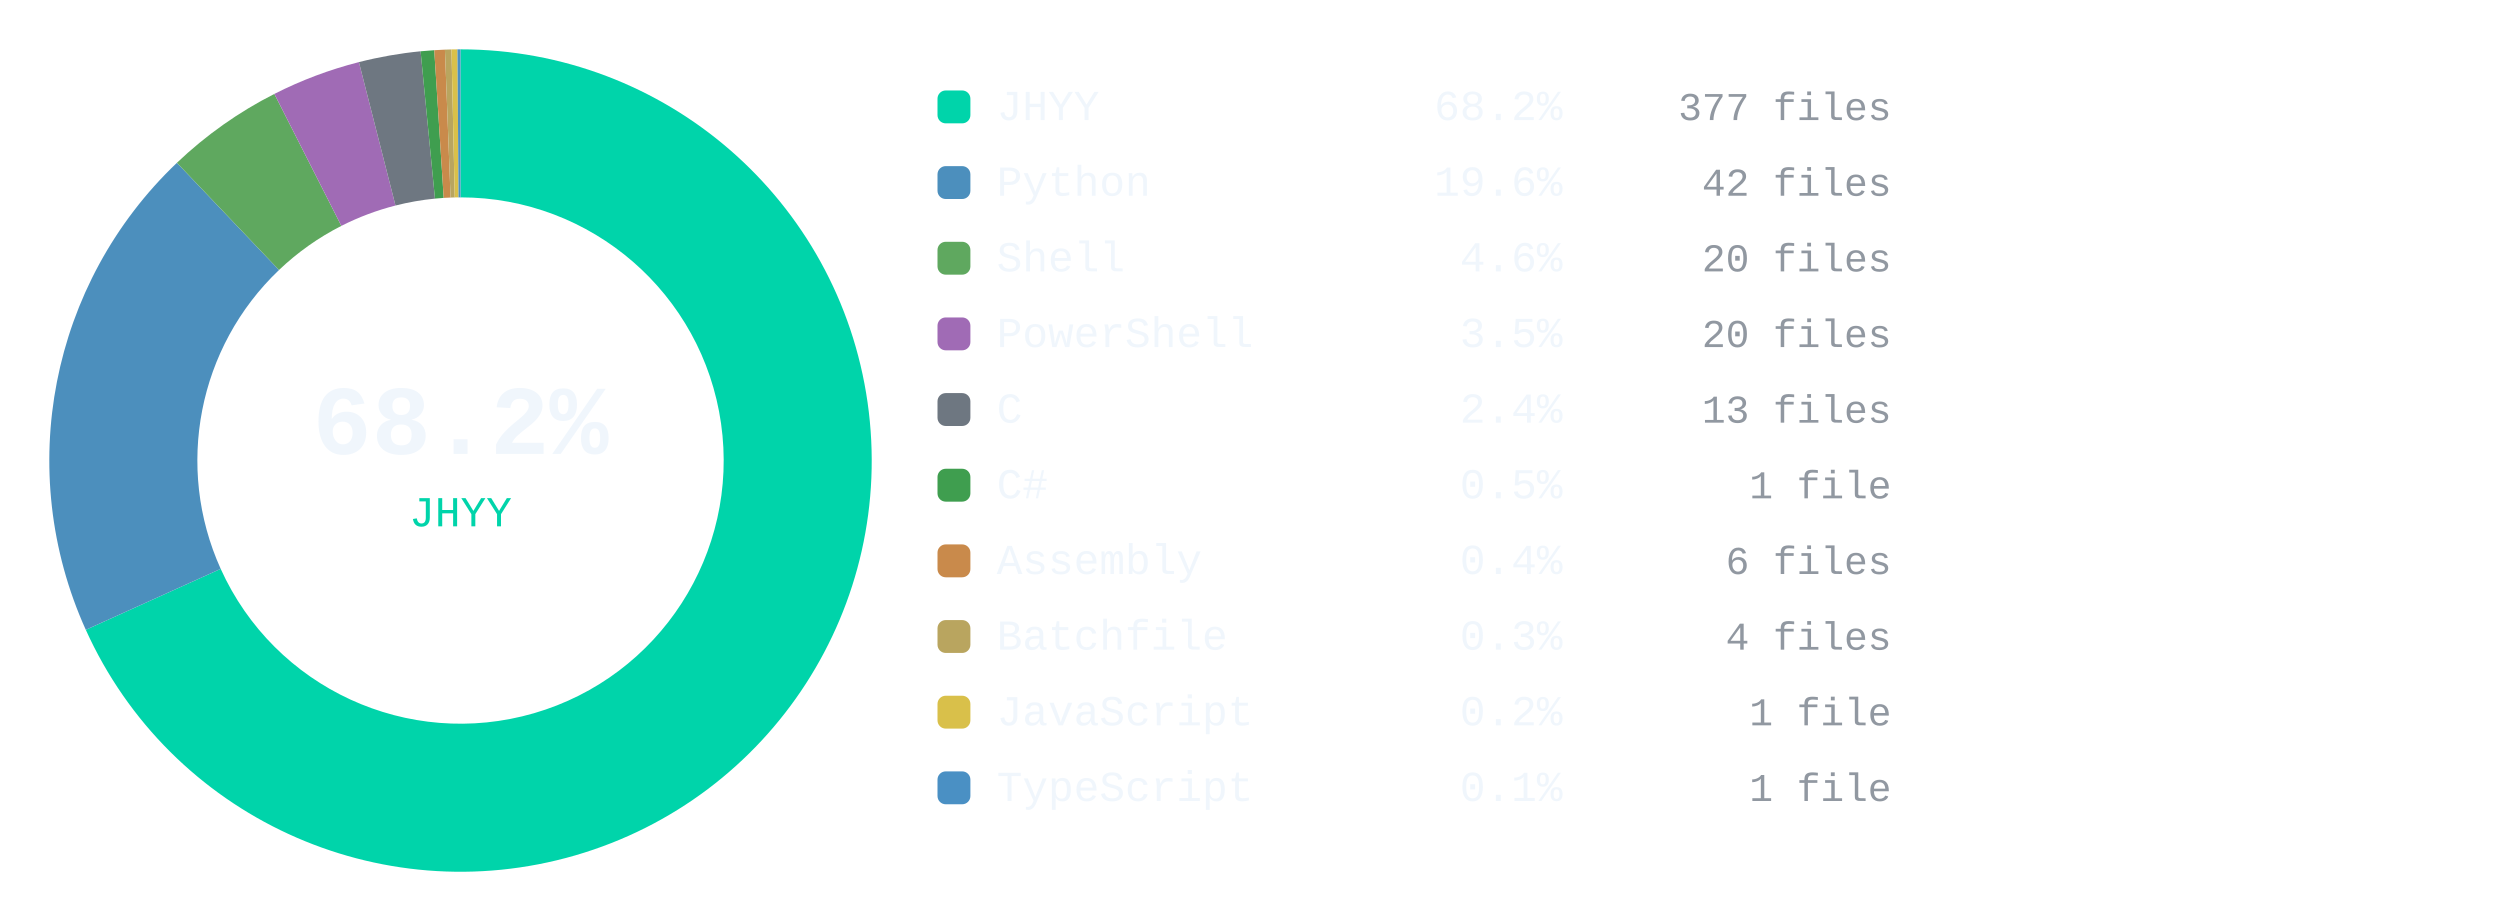
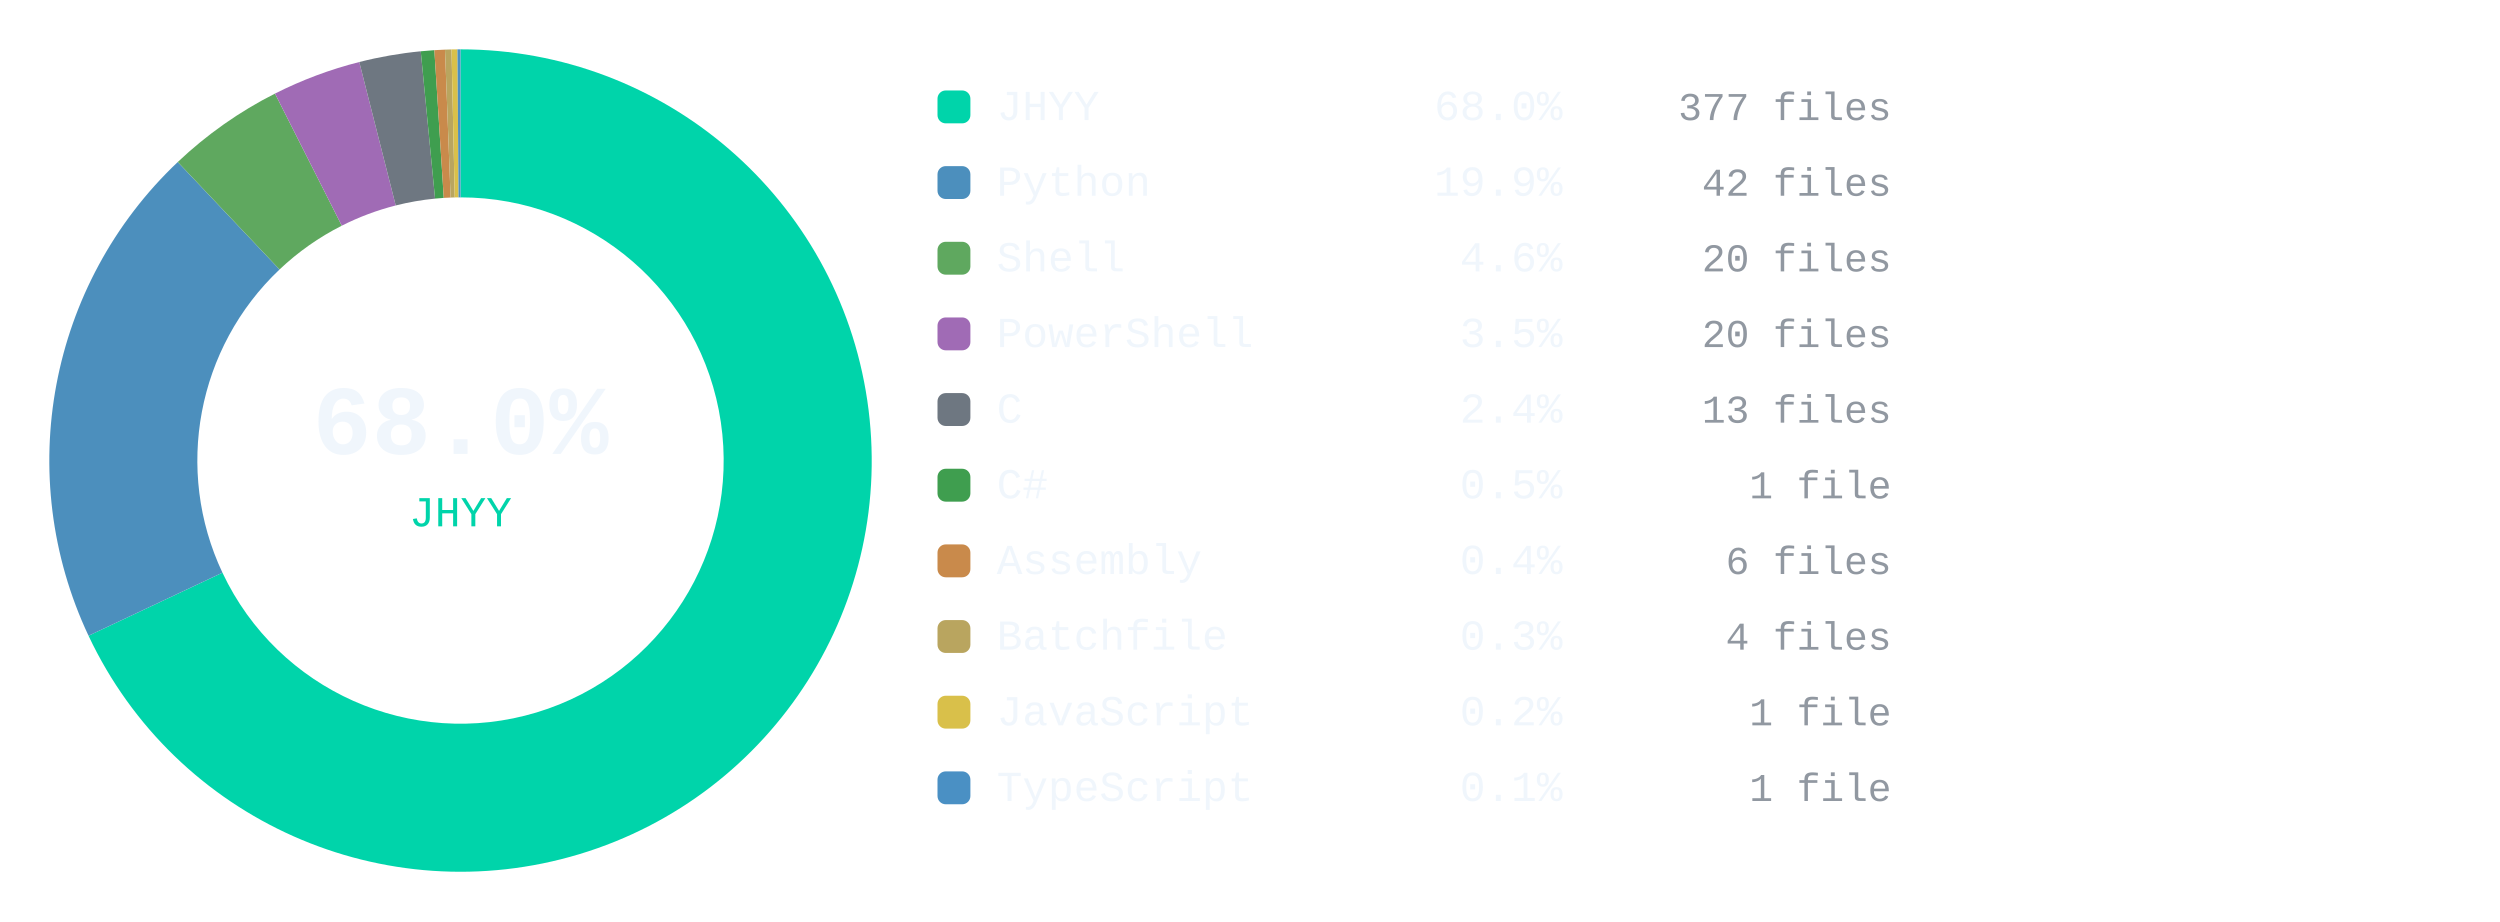
<svg xmlns="http://www.w3.org/2000/svg" width="760" height="280" viewBox="0 0 760 280" role="img" aria-label="Language composition by code lines">
-   <path d="M 140.00 15.00 A 125.0 125.0 0 1 1 26.08 191.46 L 67.09 172.93 A 80.0 80.0 0 1 0 140.00 60.00 Z" fill="#00d4aa" />
-   <path d="M 26.08 191.46 A 125.0 125.0 0 0 1 53.78 49.49 L 84.82 82.08 A 80.0 80.0 0 0 0 67.09 172.93 Z" fill="#4c8fbd" />
-   <path d="M 53.78 49.49 A 125.0 125.0 0 0 1 83.40 28.55 L 103.77 68.67 A 80.0 80.0 0 0 0 84.82 82.08 Z" fill="#5fa85f" />
-   <path d="M 83.40 28.55 A 125.0 125.0 0 0 1 109.11 18.88 L 120.23 62.48 A 80.0 80.0 0 0 0 103.77 68.67 Z" fill="#a06bb5" />
-   <path d="M 109.11 18.88 A 125.0 125.0 0 0 1 127.86 15.59 L 132.23 60.38 A 80.0 80.0 0 0 0 120.23 62.48 Z" fill="#6e7781" />
-   <path d="M 127.86 15.59 A 125.0 125.0 0 0 1 132.01 15.26 L 134.88 60.16 A 80.0 80.0 0 0 0 132.23 60.38 Z" fill="#3f9e4f" />
-   <path d="M 132.01 15.26 A 125.0 125.0 0 0 1 135.26 15.09 L 136.97 60.06 A 80.0 80.0 0 0 0 134.88 60.16 Z" fill="#c98a4b" />
-   <path d="M 135.26 15.09 A 125.0 125.0 0 0 1 137.25 15.03 L 138.24 60.02 A 80.0 80.0 0 0 0 136.97 60.06 Z" fill="#b9a55f" />
-   <path d="M 137.25 15.03 A 125.0 125.0 0 0 1 139.06 15.00 L 139.40 60.00 A 80.0 80.0 0 0 0 138.24 60.02 Z" fill="#d9c04a" />
+   <path d="M 140.00 15.00 A 125.0 125.0 0 1 1 26.91 193.26 L 67.62 174.09 A 80.0 80.0 0 1 0 140.00 60.00 Z" fill="#00d4aa" />
+   <path d="M 26.91 193.26 A 125.0 125.0 0 0 1 54.04 49.25 L 84.98 81.92 A 80.0 80.0 0 0 0 67.62 174.09 Z" fill="#4c8fbd" />
+   <path d="M 54.04 49.25 A 125.0 125.0 0 0 1 83.59 28.45 L 103.90 68.61 A 80.0 80.0 0 0 0 84.98 81.92 Z" fill="#5fa85f" />
+   <path d="M 83.59 28.45 A 125.0 125.0 0 0 1 109.22 18.85 L 120.30 62.46 A 80.0 80.0 0 0 0 103.90 68.61 Z" fill="#a06bb5" />
+   <path d="M 109.22 18.85 A 125.0 125.0 0 0 1 127.91 15.59 L 132.26 60.38 A 80.0 80.0 0 0 0 120.30 62.46 Z" fill="#6e7781" />
+   <path d="M 127.91 15.59 A 125.0 125.0 0 0 1 132.04 15.25 L 134.90 60.16 A 80.0 80.0 0 0 0 132.26 60.38 Z" fill="#3f9e4f" />
+   <path d="M 132.04 15.25 A 125.0 125.0 0 0 1 135.28 15.09 L 136.98 60.06 A 80.0 80.0 0 0 0 134.90 60.16 Z" fill="#c98a4b" />
+   <path d="M 135.28 15.09 A 125.0 125.0 0 0 1 137.26 15.03 L 138.24 60.02 A 80.0 80.0 0 0 0 136.98 60.06 Z" fill="#b9a55f" />
+   <path d="M 137.26 15.03 A 125.0 125.0 0 0 1 139.06 15.00 L 139.40 60.00 A 80.0 80.0 0 0 0 138.24 60.02 Z" fill="#d9c04a" />
  <path d="M 139.06 15.00 A 125.0 125.0 0 0 1 140.00 15.00 L 140.00 60.00 A 80.0 80.0 0 0 0 139.40 60.00 Z" fill="#4a90c4" />
-   <text x="140.0" y="138.0" font-family="SFMono-Regular,Consolas,Liberation Mono,monospace" font-size="30" font-weight="700" fill="#f0f6fc" text-anchor="middle">68.2%</text>
+   <text x="140.0" y="138.0" font-family="SFMono-Regular,Consolas,Liberation Mono,monospace" font-size="30" font-weight="700" fill="#f0f6fc" text-anchor="middle">68.0%</text>
  <text x="140.0" y="160.0" font-family="SFMono-Regular,Consolas,Liberation Mono,monospace" font-size="13" fill="#00d4aa" text-anchor="middle">JHYY</text>
  <rect x="285" y="27.5" width="10" height="10" rx="2.5" fill="#00d4aa" />
  <text x="303" y="36.5" font-family="SFMono-Regular,Consolas,Liberation Mono,monospace" font-size="13" fill="#f0f6fc">JHYY</text>
-   <text x="475" y="36.5" font-family="SFMono-Regular,Consolas,Liberation Mono,monospace" font-size="13" fill="#f0f6fc" text-anchor="end">68.2%</text>
+   <text x="475" y="36.5" font-family="SFMono-Regular,Consolas,Liberation Mono,monospace" font-size="13" fill="#f0f6fc" text-anchor="end">68.0%</text>
  <text x="575" y="36.5" font-family="SFMono-Regular,Consolas,Liberation Mono,monospace" font-size="12" fill="#9198a1" text-anchor="end">377 files</text>
  <rect x="285" y="50.5" width="10" height="10" rx="2.5" fill="#4c8fbd" />
  <text x="303" y="59.5" font-family="SFMono-Regular,Consolas,Liberation Mono,monospace" font-size="13" fill="#f0f6fc">Python</text>
-   <text x="475" y="59.5" font-family="SFMono-Regular,Consolas,Liberation Mono,monospace" font-size="13" fill="#f0f6fc" text-anchor="end">19.6%</text>
+   <text x="475" y="59.5" font-family="SFMono-Regular,Consolas,Liberation Mono,monospace" font-size="13" fill="#f0f6fc" text-anchor="end">19.9%</text>
  <text x="575" y="59.5" font-family="SFMono-Regular,Consolas,Liberation Mono,monospace" font-size="12" fill="#9198a1" text-anchor="end">42 files</text>
  <rect x="285" y="73.5" width="10" height="10" rx="2.5" fill="#5fa85f" />
  <text x="303" y="82.5" font-family="SFMono-Regular,Consolas,Liberation Mono,monospace" font-size="13" fill="#f0f6fc">Shell</text>
  <text x="475" y="82.5" font-family="SFMono-Regular,Consolas,Liberation Mono,monospace" font-size="13" fill="#f0f6fc" text-anchor="end">4.6%</text>
  <text x="575" y="82.5" font-family="SFMono-Regular,Consolas,Liberation Mono,monospace" font-size="12" fill="#9198a1" text-anchor="end">20 files</text>
  <rect x="285" y="96.5" width="10" height="10" rx="2.5" fill="#a06bb5" />
  <text x="303" y="105.5" font-family="SFMono-Regular,Consolas,Liberation Mono,monospace" font-size="13" fill="#f0f6fc">PowerShell</text>
  <text x="475" y="105.5" font-family="SFMono-Regular,Consolas,Liberation Mono,monospace" font-size="13" fill="#f0f6fc" text-anchor="end">3.5%</text>
  <text x="575" y="105.5" font-family="SFMono-Regular,Consolas,Liberation Mono,monospace" font-size="12" fill="#9198a1" text-anchor="end">20 files</text>
  <rect x="285" y="119.5" width="10" height="10" rx="2.5" fill="#6e7781" />
  <text x="303" y="128.5" font-family="SFMono-Regular,Consolas,Liberation Mono,monospace" font-size="13" fill="#f0f6fc">C</text>
  <text x="475" y="128.5" font-family="SFMono-Regular,Consolas,Liberation Mono,monospace" font-size="13" fill="#f0f6fc" text-anchor="end">2.4%</text>
  <text x="575" y="128.5" font-family="SFMono-Regular,Consolas,Liberation Mono,monospace" font-size="12" fill="#9198a1" text-anchor="end">13 files</text>
  <rect x="285" y="142.5" width="10" height="10" rx="2.5" fill="#3f9e4f" />
  <text x="303" y="151.5" font-family="SFMono-Regular,Consolas,Liberation Mono,monospace" font-size="13" fill="#f0f6fc">C#</text>
  <text x="475" y="151.5" font-family="SFMono-Regular,Consolas,Liberation Mono,monospace" font-size="13" fill="#f0f6fc" text-anchor="end">0.5%</text>
  <text x="575" y="151.5" font-family="SFMono-Regular,Consolas,Liberation Mono,monospace" font-size="12" fill="#9198a1" text-anchor="end">1 file</text>
  <rect x="285" y="165.5" width="10" height="10" rx="2.5" fill="#c98a4b" />
  <text x="303" y="174.5" font-family="SFMono-Regular,Consolas,Liberation Mono,monospace" font-size="13" fill="#f0f6fc">Assembly</text>
  <text x="475" y="174.5" font-family="SFMono-Regular,Consolas,Liberation Mono,monospace" font-size="13" fill="#f0f6fc" text-anchor="end">0.4%</text>
  <text x="575" y="174.5" font-family="SFMono-Regular,Consolas,Liberation Mono,monospace" font-size="12" fill="#9198a1" text-anchor="end">6 files</text>
  <rect x="285" y="188.5" width="10" height="10" rx="2.5" fill="#b9a55f" />
  <text x="303" y="197.5" font-family="SFMono-Regular,Consolas,Liberation Mono,monospace" font-size="13" fill="#f0f6fc">Batchfile</text>
  <text x="475" y="197.5" font-family="SFMono-Regular,Consolas,Liberation Mono,monospace" font-size="13" fill="#f0f6fc" text-anchor="end">0.3%</text>
  <text x="575" y="197.5" font-family="SFMono-Regular,Consolas,Liberation Mono,monospace" font-size="12" fill="#9198a1" text-anchor="end">4 files</text>
  <rect x="285" y="211.5" width="10" height="10" rx="2.5" fill="#d9c04a" />
  <text x="303" y="220.5" font-family="SFMono-Regular,Consolas,Liberation Mono,monospace" font-size="13" fill="#f0f6fc">JavaScript</text>
  <text x="475" y="220.5" font-family="SFMono-Regular,Consolas,Liberation Mono,monospace" font-size="13" fill="#f0f6fc" text-anchor="end">0.2%</text>
  <text x="575" y="220.5" font-family="SFMono-Regular,Consolas,Liberation Mono,monospace" font-size="12" fill="#9198a1" text-anchor="end">1 file</text>
  <rect x="285" y="234.5" width="10" height="10" rx="2.5" fill="#4a90c4" />
  <text x="303" y="243.5" font-family="SFMono-Regular,Consolas,Liberation Mono,monospace" font-size="13" fill="#f0f6fc">TypeScript</text>
  <text x="475" y="243.5" font-family="SFMono-Regular,Consolas,Liberation Mono,monospace" font-size="13" fill="#f0f6fc" text-anchor="end">0.1%</text>
  <text x="575" y="243.5" font-family="SFMono-Regular,Consolas,Liberation Mono,monospace" font-size="12" fill="#9198a1" text-anchor="end">1 file</text>
</svg>
